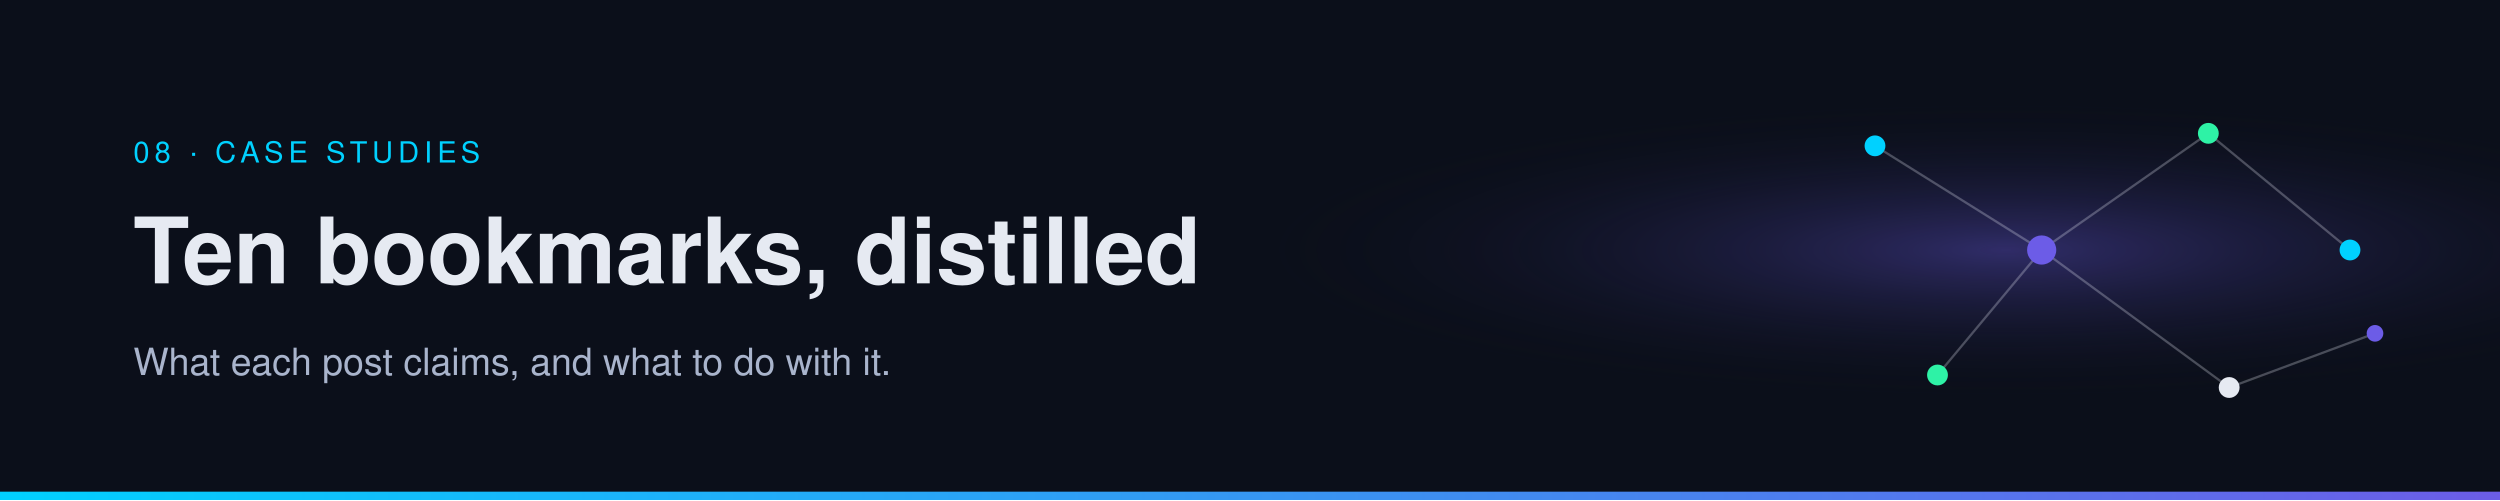
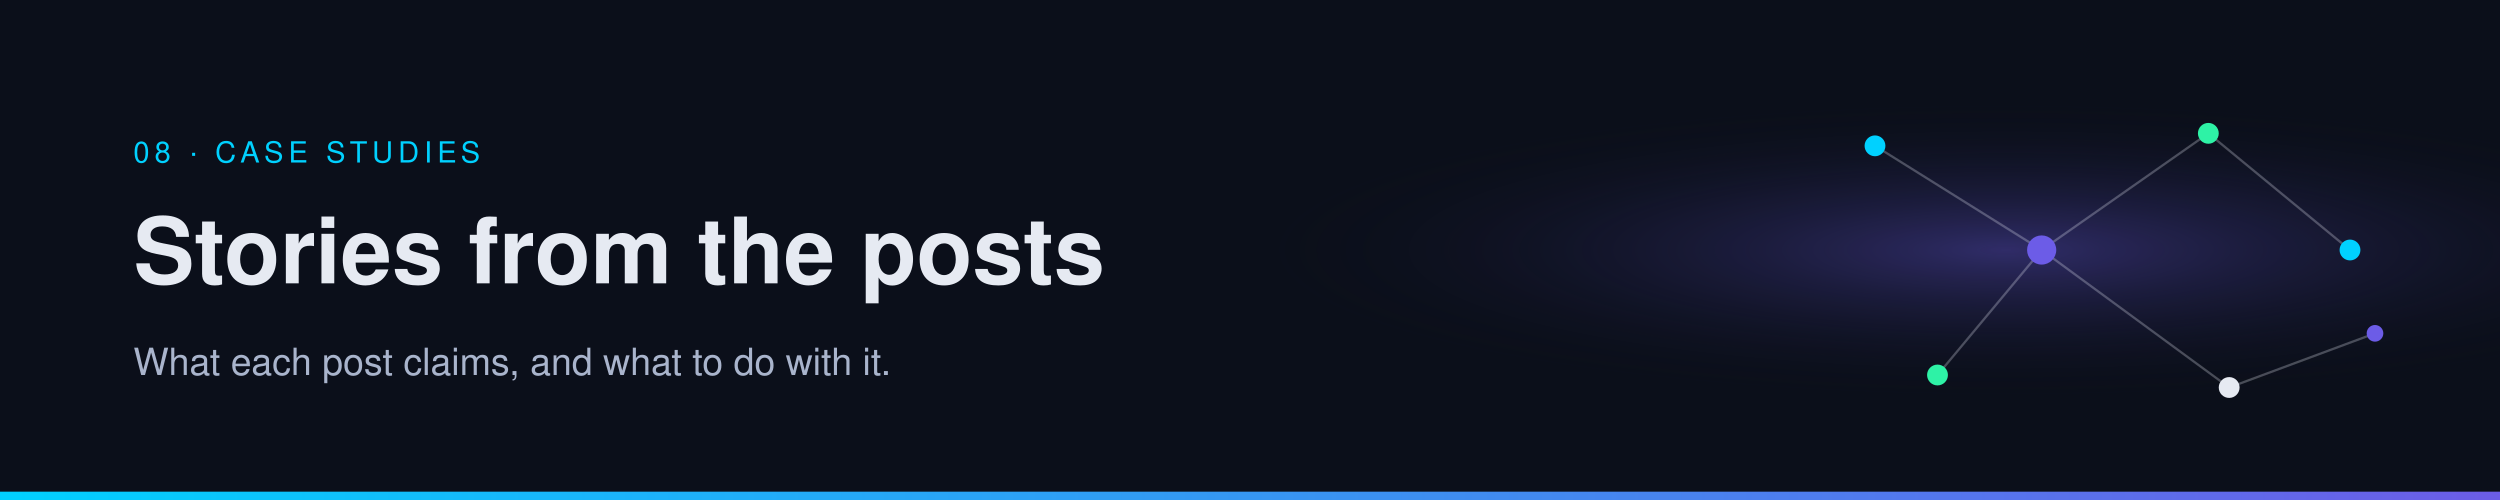
<svg xmlns="http://www.w3.org/2000/svg" width="1200" height="240" viewBox="0 0 1200 240" role="img" aria-labelledby="title desc">
  <defs>
    <linearGradient id="bar" x1="0" y1="0" x2="1" y2="0">
      <stop offset="0" stop-color="#00D1FF" />
      <stop offset="1" stop-color="#6C5CE7" />
    </linearGradient>
    <radialGradient id="glow" cx="80%" cy="50%" r="30%">
      <stop offset="0" stop-color="#6C5CE7" stop-opacity="0.38" />
      <stop offset="1" stop-color="#0B0F1A" stop-opacity="0" />
    </radialGradient>
  </defs>
  <rect width="1200" height="240" fill="#0B0F1A" />
  <rect width="1200" height="240" fill="url(#glow)" />
  <text x="64" y="78" fill="#00D1FF" font-family="Segoe UI, Helvetica, Arial, sans-serif" font-size="14" letter-spacing="2.4">08  ·  CASE STUDIES</text>
-   <text x="64" y="136" fill="#E6EAF2" font-family="Segoe UI, Helvetica, Arial, sans-serif" font-size="44" font-weight="650">Ten bookmarks, distilled</text>
+   <text x="64" y="136" fill="#E6EAF2" font-family="Segoe UI, Helvetica, Arial, sans-serif" font-size="44" font-weight="650">Stories from the posts</text>
  <text x="64" y="180" fill="#A9B4CC" font-family="Segoe UI, Helvetica, Arial, sans-serif" font-size="18">What each post claims, and what to do with it.</text>
  <g stroke="#E6EAF2" stroke-opacity="0.28" stroke-width="1.1">
    <line x1="900" y1="70" x2="980" y2="120" />
    <line x1="980" y1="120" x2="1060" y2="64" />
    <line x1="1060" y1="64" x2="1128" y2="120" />
    <line x1="980" y1="120" x2="930" y2="180" />
    <line x1="980" y1="120" x2="1070" y2="186" />
    <line x1="1070" y1="186" x2="1140" y2="160" />
  </g>
  <g>
    <circle cx="900" cy="70" r="5" fill="#00D1FF" />
    <circle cx="980" cy="120" r="7" fill="#6C5CE7" />
    <circle cx="1060" cy="64" r="5" fill="#2EF2A6" />
    <circle cx="1128" cy="120" r="5" fill="#00D1FF" />
    <circle cx="930" cy="180" r="5" fill="#2EF2A6" />
    <circle cx="1070" cy="186" r="5" fill="#E6EAF2" />
    <circle cx="1140" cy="160" r="4" fill="#6C5CE7" />
  </g>
  <rect y="236" width="1200" height="4" fill="url(#bar)" />
</svg>
